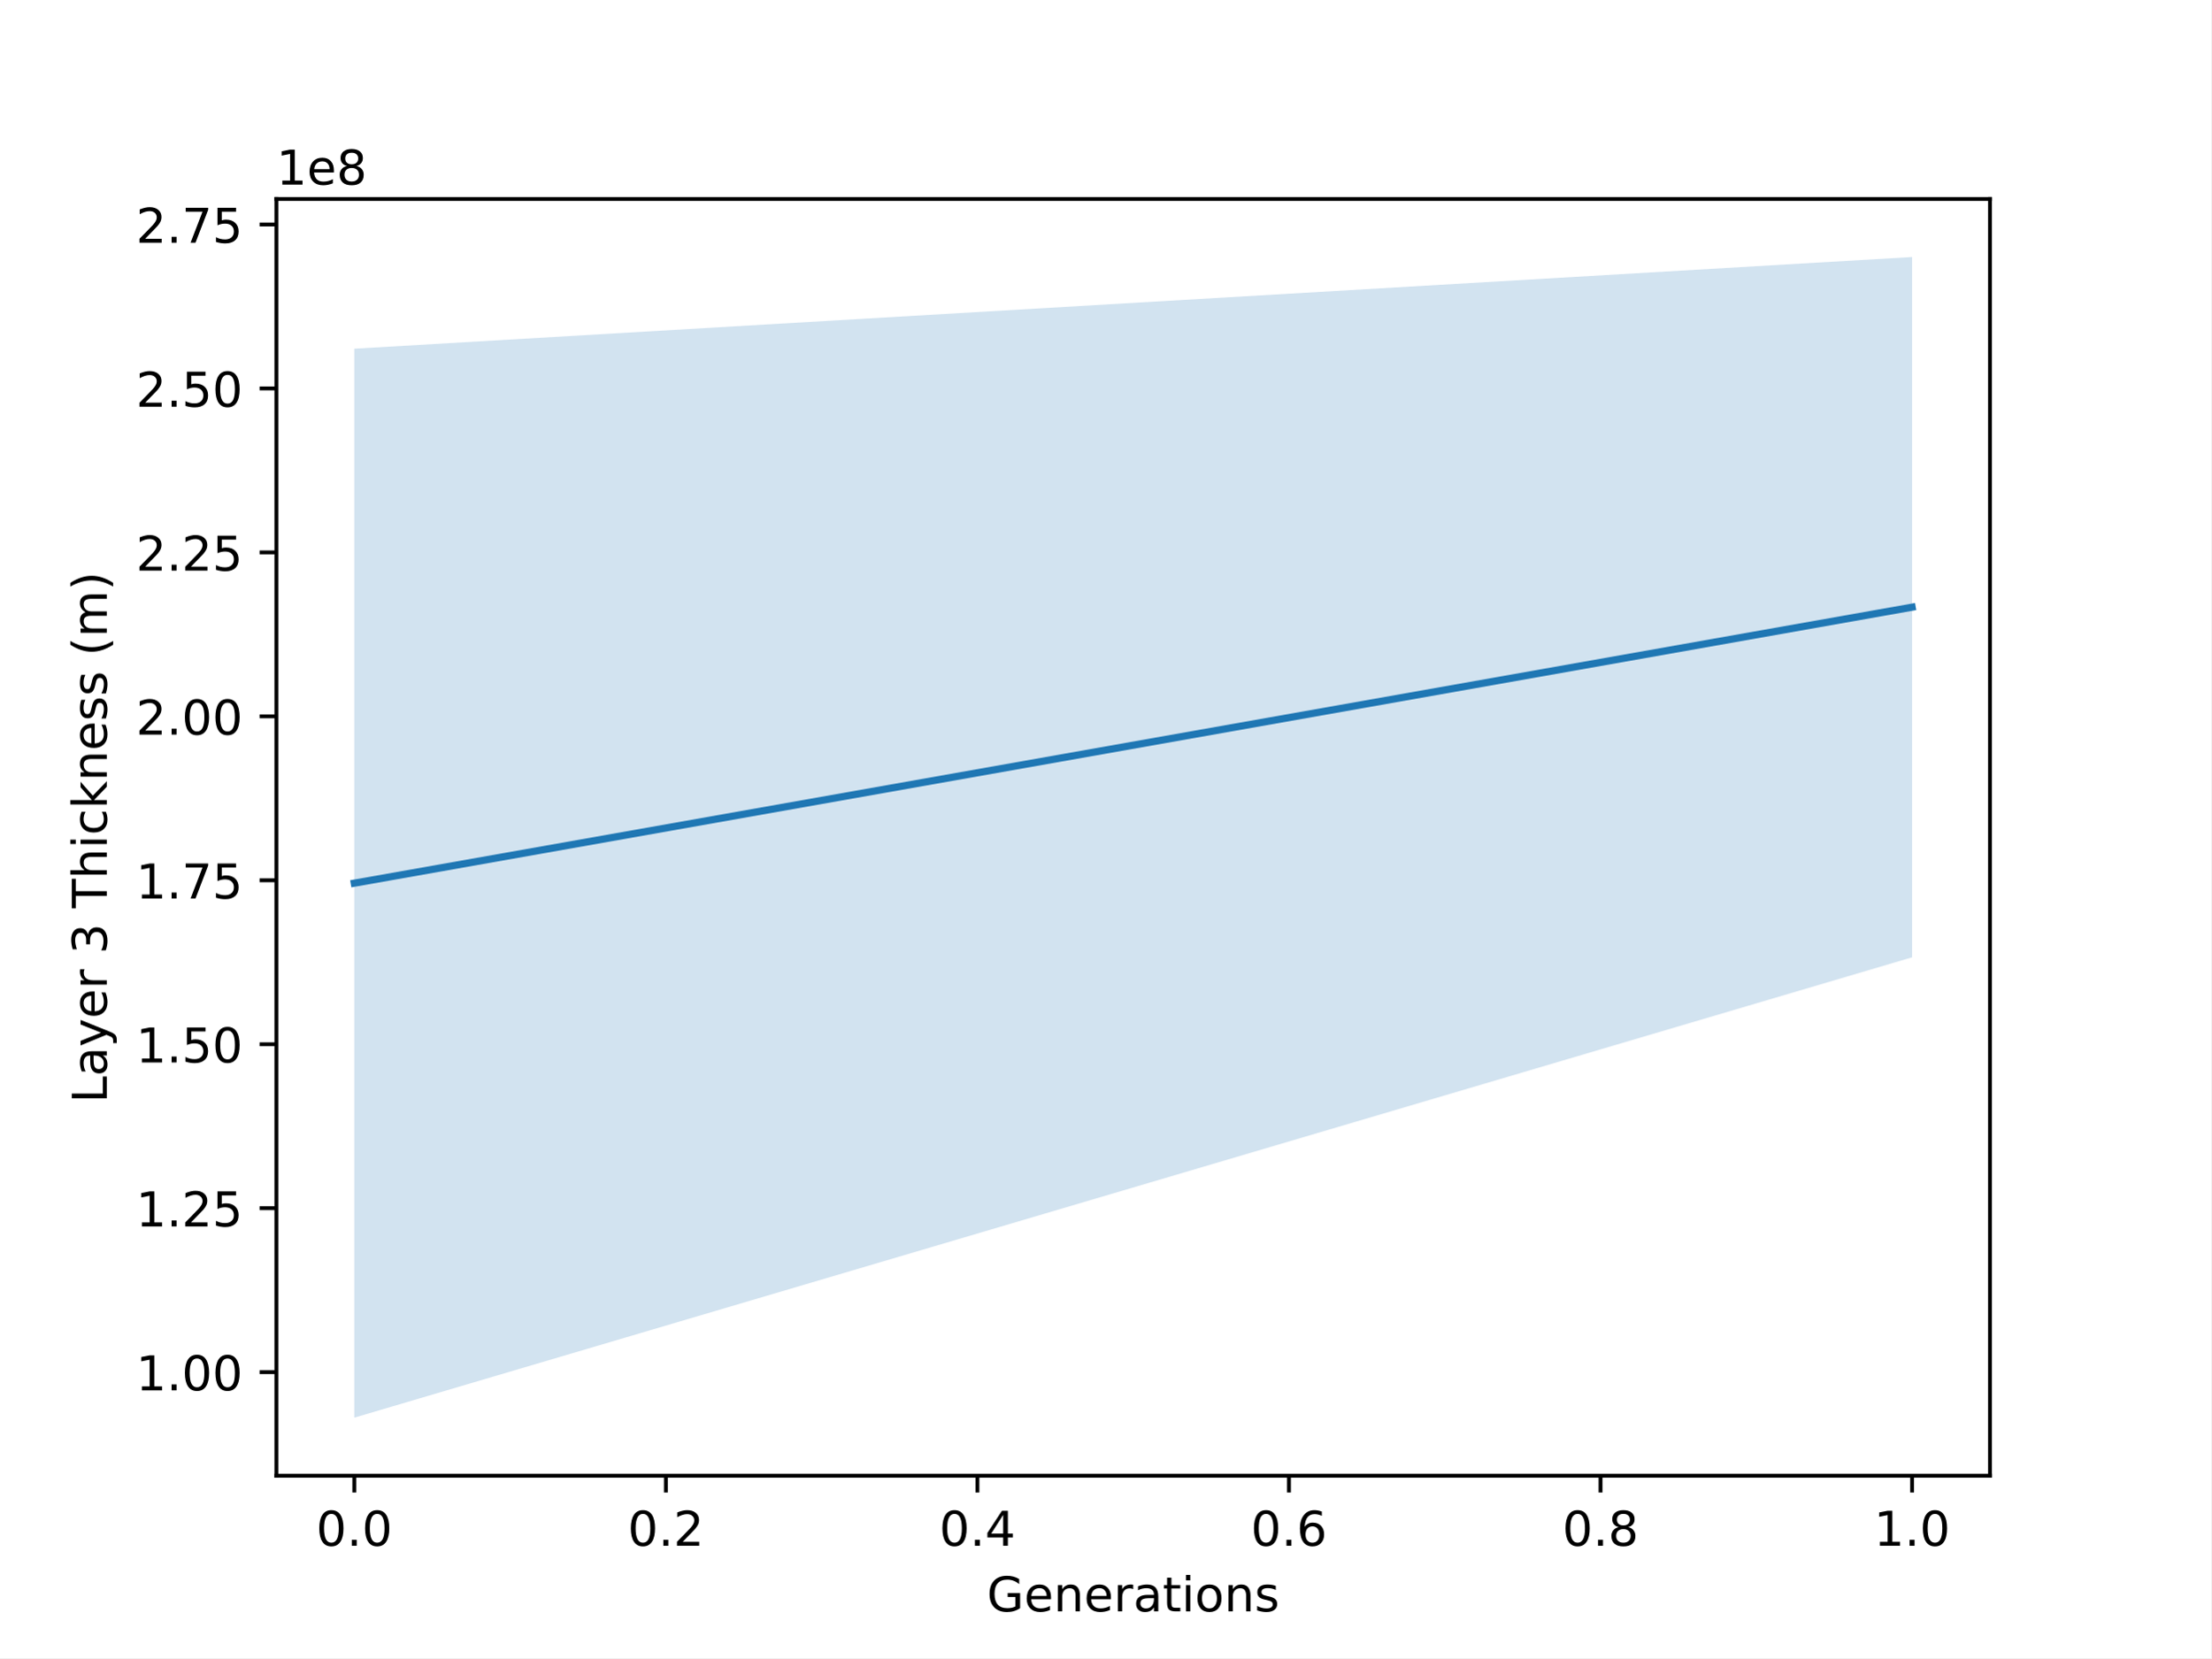
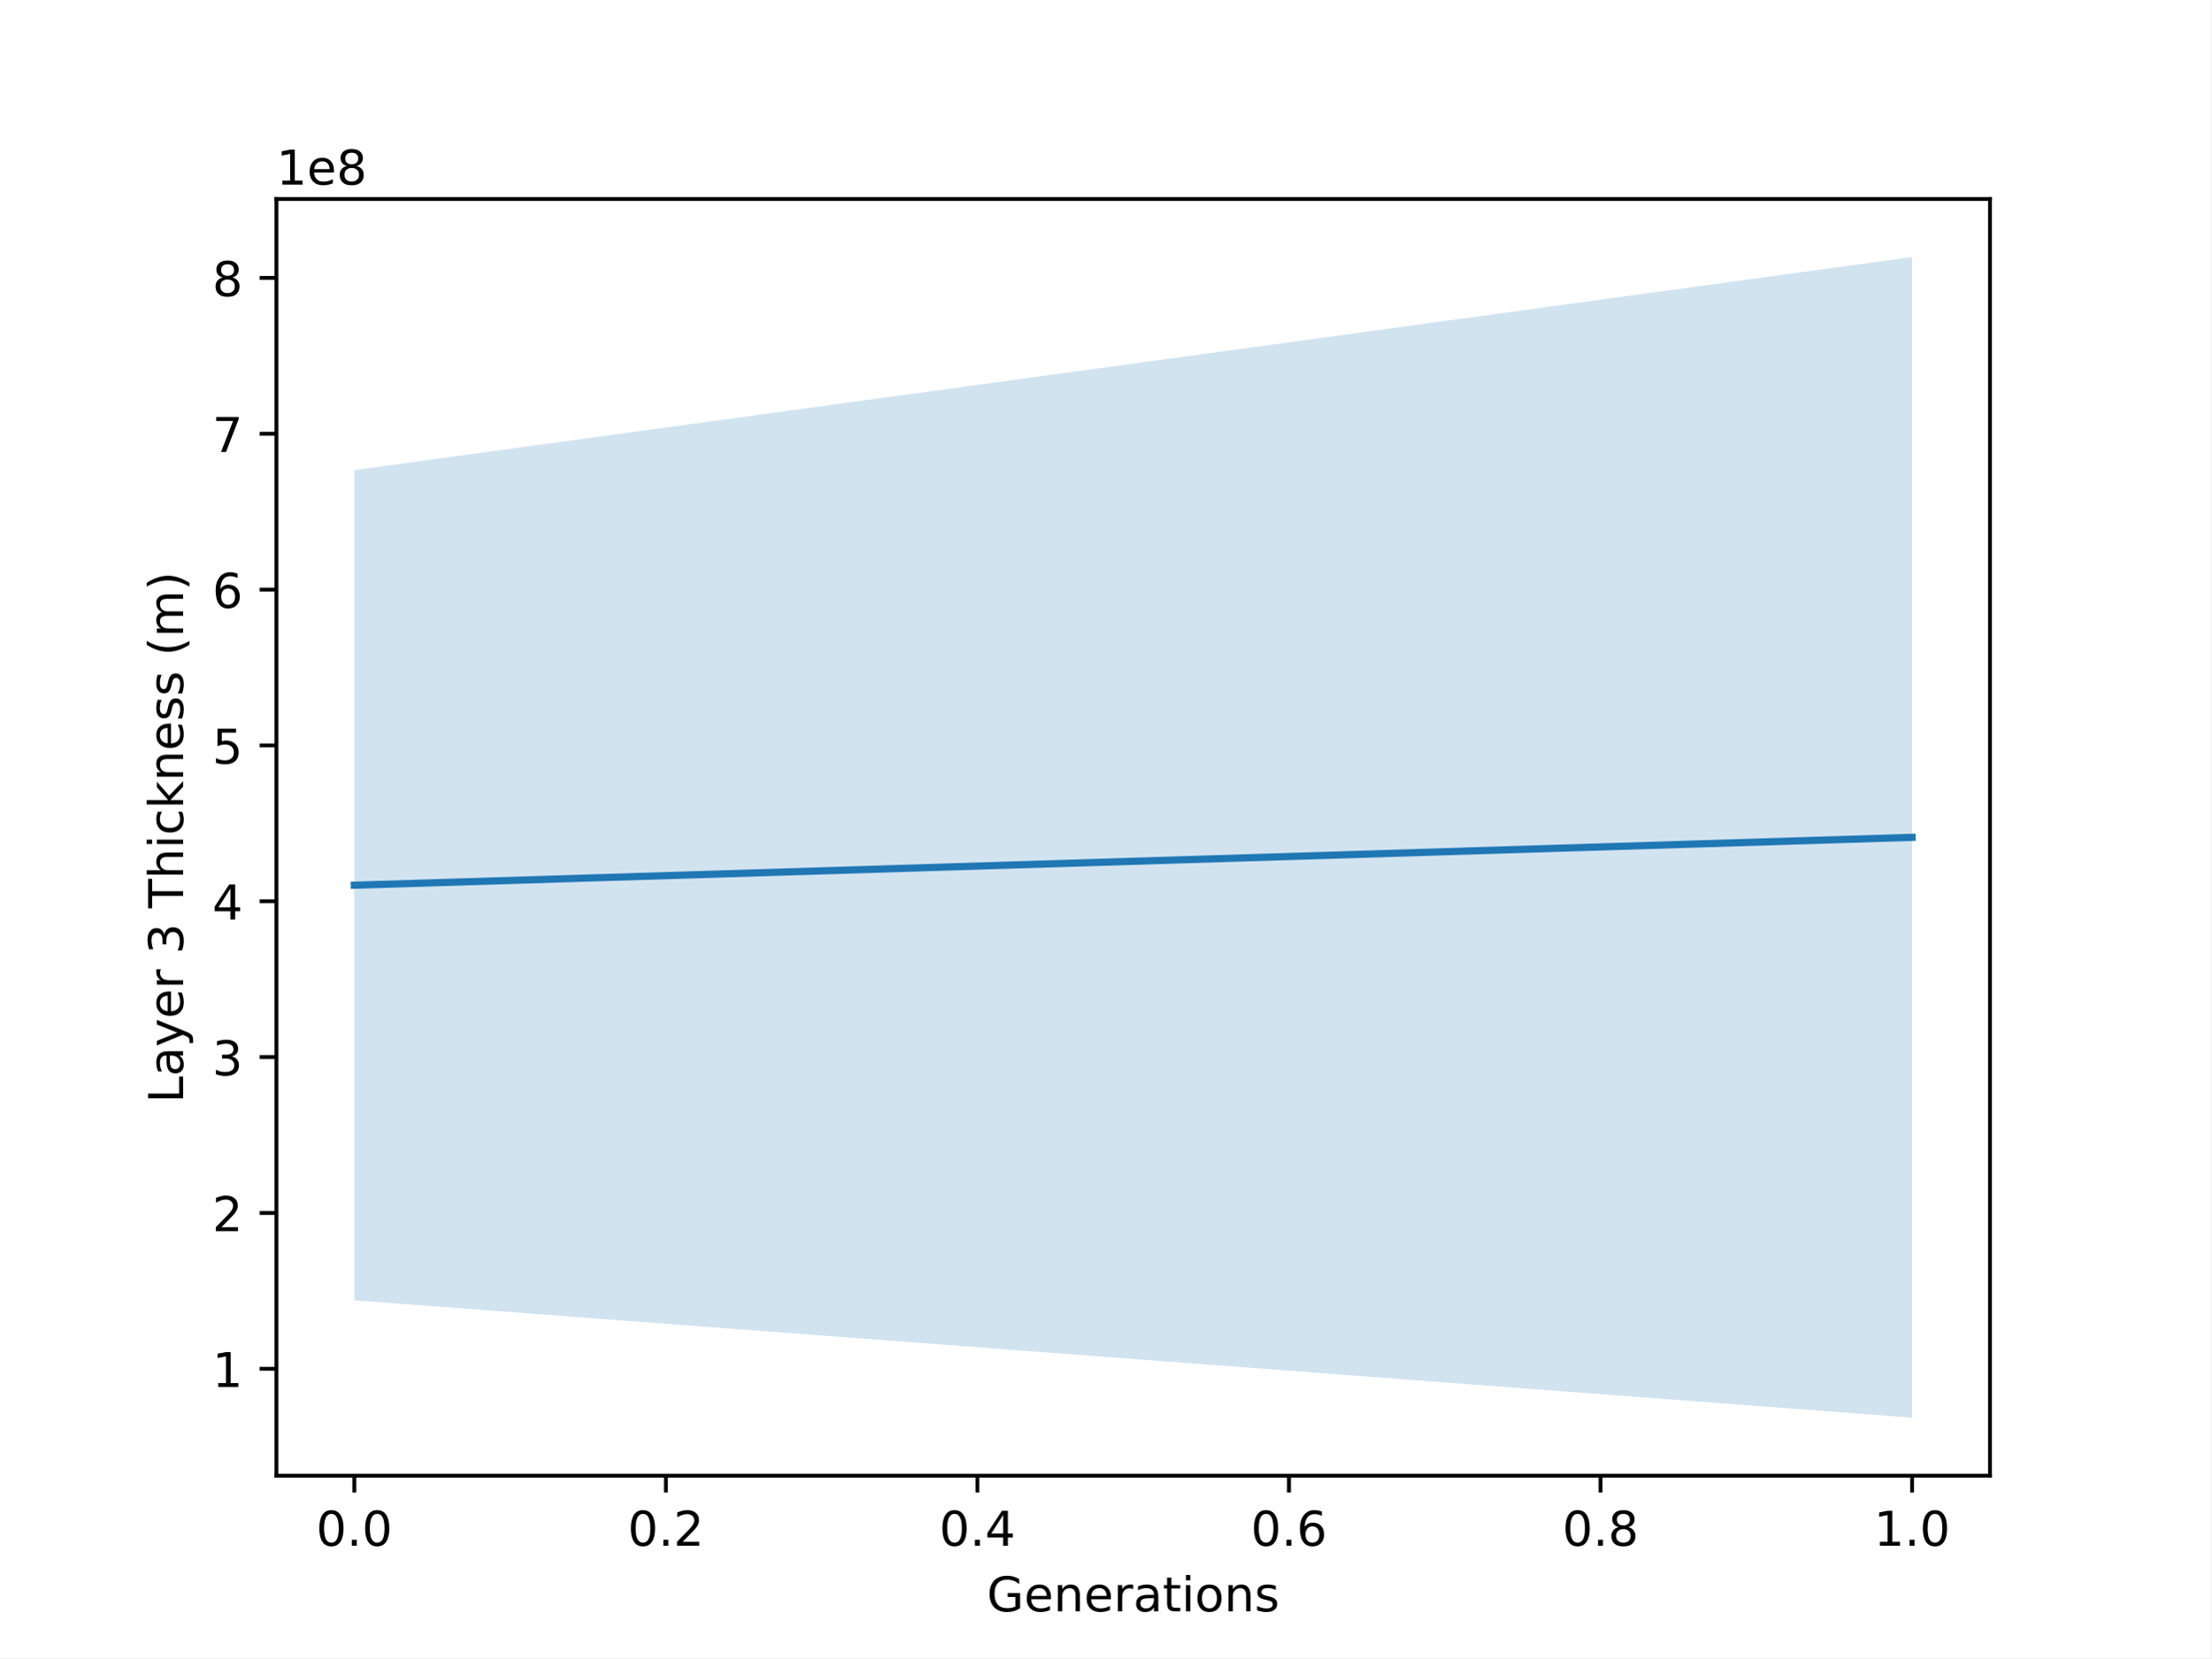
<svg xmlns="http://www.w3.org/2000/svg" xmlns:xlink="http://www.w3.org/1999/xlink" width="460.8pt" height="345.6pt" viewBox="0 0 460.8 345.6" version="1.1">
  <defs>
    <style type="text/css">*{stroke-linejoin: round; stroke-linecap: butt}</style>
  </defs>
  <g id="figure_1">
    <g id="patch_1">
      <path d="M 0 345.6  L 460.8 345.6  L 460.8 0  L 0 0  z " style="fill: #ffffff" />
    </g>
    <g id="axes_1">
      <g id="patch_2">
        <path d="M 57.6 307.584  L 414.72 307.584  L 414.72 41.472  L 57.6 41.472  z " style="fill: #ffffff" />
      </g>
      <g id="PolyCollection_1">
-         <path d="M 73.833 72.677  L 73.833 295.488  L 398.487 199.533  L 398.487 53.568  L 398.487 53.568  L 73.833 72.677  z " clip-path="url(#p0cc3853c73)" style="fill: #1f77b4; fill-opacity: 0.2" />
+         <path d="M 73.833 97.977  L 73.833 271.032  L 398.487 295.488  L 398.487 53.568  L 398.487 53.568  L 73.833 97.977  z " clip-path="url(#p85feb0a152)" style="fill: #1f77b4; fill-opacity: 0.2" />
      </g>
      <g id="matplotlib.axis_1">
        <g id="xtick_1">
          <g id="line2d_1">
            <defs>
-               <path id="m074dbeabc8" d="M 0 0  L 0 3.5  " style="stroke: #000000; stroke-width: 0.8" />
+               <path id="m8c09903587" d="M 0 0  L 0 3.5  " style="stroke: #000000; stroke-width: 0.8" />
            </defs>
            <g>
-               <use xlink:href="#m074dbeabc8" x="73.833" y="307.584" style="stroke: #000000; stroke-width: 0.8" />
+               <use xlink:href="#m8c09903587" x="73.833" y="307.584" style="stroke: #000000; stroke-width: 0.8" />
            </g>
          </g>
          <g id="text_1">
            <g transform="translate(65.88116 322.1824)scale(0.1 -0.1)">
              <defs>
                <path id="DejaVuSans-30" d="M 2034 4250  Q 1547 4250 1301 3770  Q 1056 3291 1056 2328  Q 1056 1369 1301 889  Q 1547 409 2034 409  Q 2525 409 2770 889  Q 3016 1369 3016 2328  Q 3016 3291 2770 3770  Q 2525 4250 2034 4250  z M 2034 4750  Q 2819 4750 3233 4129  Q 3647 3509 3647 2328  Q 3647 1150 3233 529  Q 2819 -91 2034 -91  Q 1250 -91 836 529  Q 422 1150 422 2328  Q 422 3509 836 4129  Q 1250 4750 2034 4750  z " transform="scale(0.015625)" />
                <path id="DejaVuSans-2e" d="M 684 794  L 1344 794  L 1344 0  L 684 0  L 684 794  z " transform="scale(0.015625)" />
              </defs>
              <use xlink:href="#DejaVuSans-30" />
              <use xlink:href="#DejaVuSans-2e" x="63.623" />
              <use xlink:href="#DejaVuSans-30" x="95.41" />
            </g>
          </g>
        </g>
        <g id="xtick_2">
          <g id="line2d_2">
            <g>
-               <use xlink:href="#m074dbeabc8" x="138.764" y="307.584" style="stroke: #000000; stroke-width: 0.8" />
+               <use xlink:href="#m8c09903587" x="138.764" y="307.584" style="stroke: #000000; stroke-width: 0.8" />
            </g>
          </g>
          <g id="text_2">
            <g transform="translate(130.8121 322.1824)scale(0.1 -0.1)">
              <defs>
                <path id="DejaVuSans-32" d="M 1228 531  L 3431 531  L 3431 0  L 469 0  L 469 531  Q 828 903 1448 1529  Q 2069 2156 2228 2338  Q 2531 2678 2651 2914  Q 2772 3150 2772 3378  Q 2772 3750 2511 3984  Q 2250 4219 1831 4219  Q 1534 4219 1204 4116  Q 875 4013 500 3803  L 500 4441  Q 881 4594 1212 4672  Q 1544 4750 1819 4750  Q 2544 4750 2975 4387  Q 3406 4025 3406 3419  Q 3406 3131 3298 2873  Q 3191 2616 2906 2266  Q 2828 2175 2409 1742  Q 1991 1309 1228 531  z " transform="scale(0.015625)" />
              </defs>
              <use xlink:href="#DejaVuSans-30" />
              <use xlink:href="#DejaVuSans-2e" x="63.623" />
              <use xlink:href="#DejaVuSans-32" x="95.41" />
            </g>
          </g>
        </g>
        <g id="xtick_3">
          <g id="line2d_3">
            <g>
-               <use xlink:href="#m074dbeabc8" x="203.695" y="307.584" style="stroke: #000000; stroke-width: 0.8" />
+               <use xlink:href="#m8c09903587" x="203.695" y="307.584" style="stroke: #000000; stroke-width: 0.8" />
            </g>
          </g>
          <g id="text_3">
            <g transform="translate(195.743 322.1824)scale(0.1 -0.1)">
              <defs>
                <path id="DejaVuSans-34" d="M 2419 4116  L 825 1625  L 2419 1625  L 2419 4116  z M 2253 4666  L 3047 4666  L 3047 1625  L 3713 1625  L 3713 1100  L 3047 1100  L 3047 0  L 2419 0  L 2419 1100  L 313 1100  L 313 1709  L 2253 4666  z " transform="scale(0.015625)" />
              </defs>
              <use xlink:href="#DejaVuSans-30" />
              <use xlink:href="#DejaVuSans-2e" x="63.623" />
              <use xlink:href="#DejaVuSans-34" x="95.41" />
            </g>
          </g>
        </g>
        <g id="xtick_4">
          <g id="line2d_4">
            <g>
-               <use xlink:href="#m074dbeabc8" x="268.625" y="307.584" style="stroke: #000000; stroke-width: 0.8" />
+               <use xlink:href="#m8c09903587" x="268.625" y="307.584" style="stroke: #000000; stroke-width: 0.8" />
            </g>
          </g>
          <g id="text_4">
            <g transform="translate(260.6739 322.1824)scale(0.1 -0.1)">
              <defs>
                <path id="DejaVuSans-36" d="M 2113 2584  Q 1688 2584 1439 2293  Q 1191 2003 1191 1497  Q 1191 994 1439 701  Q 1688 409 2113 409  Q 2538 409 2786 701  Q 3034 994 3034 1497  Q 3034 2003 2786 2293  Q 2538 2584 2113 2584  z M 3366 4563  L 3366 3988  Q 3128 4100 2886 4159  Q 2644 4219 2406 4219  Q 1781 4219 1451 3797  Q 1122 3375 1075 2522  Q 1259 2794 1537 2939  Q 1816 3084 2150 3084  Q 2853 3084 3261 2657  Q 3669 2231 3669 1497  Q 3669 778 3244 343  Q 2819 -91 2113 -91  Q 1303 -91 875 529  Q 447 1150 447 2328  Q 447 3434 972 4092  Q 1497 4750 2381 4750  Q 2619 4750 2861 4703  Q 3103 4656 3366 4563  z " transform="scale(0.015625)" />
              </defs>
              <use xlink:href="#DejaVuSans-30" />
              <use xlink:href="#DejaVuSans-2e" x="63.623" />
              <use xlink:href="#DejaVuSans-36" x="95.41" />
            </g>
          </g>
        </g>
        <g id="xtick_5">
          <g id="line2d_5">
            <g>
-               <use xlink:href="#m074dbeabc8" x="333.556" y="307.584" style="stroke: #000000; stroke-width: 0.8" />
+               <use xlink:href="#m8c09903587" x="333.556" y="307.584" style="stroke: #000000; stroke-width: 0.8" />
            </g>
          </g>
          <g id="text_5">
            <g transform="translate(325.6048 322.1824)scale(0.1 -0.1)">
              <defs>
                <path id="DejaVuSans-38" d="M 2034 2216  Q 1584 2216 1326 1975  Q 1069 1734 1069 1313  Q 1069 891 1326 650  Q 1584 409 2034 409  Q 2484 409 2743 651  Q 3003 894 3003 1313  Q 3003 1734 2745 1975  Q 2488 2216 2034 2216  z M 1403 2484  Q 997 2584 770 2862  Q 544 3141 544 3541  Q 544 4100 942 4425  Q 1341 4750 2034 4750  Q 2731 4750 3128 4425  Q 3525 4100 3525 3541  Q 3525 3141 3298 2862  Q 3072 2584 2669 2484  Q 3125 2378 3379 2068  Q 3634 1759 3634 1313  Q 3634 634 3220 271  Q 2806 -91 2034 -91  Q 1263 -91 848 271  Q 434 634 434 1313  Q 434 1759 690 2068  Q 947 2378 1403 2484  z M 1172 3481  Q 1172 3119 1398 2916  Q 1625 2713 2034 2713  Q 2441 2713 2670 2916  Q 2900 3119 2900 3481  Q 2900 3844 2670 4047  Q 2441 4250 2034 4250  Q 1625 4250 1398 4047  Q 1172 3844 1172 3481  z " transform="scale(0.015625)" />
              </defs>
              <use xlink:href="#DejaVuSans-30" />
              <use xlink:href="#DejaVuSans-2e" x="63.623" />
              <use xlink:href="#DejaVuSans-38" x="95.41" />
            </g>
          </g>
        </g>
        <g id="xtick_6">
          <g id="line2d_6">
            <g>
-               <use xlink:href="#m074dbeabc8" x="398.487" y="307.584" style="stroke: #000000; stroke-width: 0.8" />
+               <use xlink:href="#m8c09903587" x="398.487" y="307.584" style="stroke: #000000; stroke-width: 0.8" />
            </g>
          </g>
          <g id="text_6">
            <g transform="translate(390.5357 322.1824)scale(0.1 -0.1)">
              <defs>
                <path id="DejaVuSans-31" d="M 794 531  L 1825 531  L 1825 4091  L 703 3866  L 703 4441  L 1819 4666  L 2450 4666  L 2450 531  L 3481 531  L 3481 0  L 794 0  L 794 531  z " transform="scale(0.015625)" />
              </defs>
              <use xlink:href="#DejaVuSans-31" />
              <use xlink:href="#DejaVuSans-2e" x="63.623" />
              <use xlink:href="#DejaVuSans-30" x="95.41" />
            </g>
          </g>
        </g>
        <g id="text_7">
          <g transform="translate(205.6623 335.8606)scale(0.1 -0.1)">
            <defs>
              <path id="DejaVuSans-47" d="M 3809 666  L 3809 1919  L 2778 1919  L 2778 2438  L 4434 2438  L 4434 434  Q 4069 175 3628 42  Q 3188 -91 2688 -91  Q 1594 -91 976 548  Q 359 1188 359 2328  Q 359 3472 976 4111  Q 1594 4750 2688 4750  Q 3144 4750 3555 4637  Q 3966 4525 4313 4306  L 4313 3634  Q 3963 3931 3569 4081  Q 3175 4231 2741 4231  Q 1884 4231 1454 3753  Q 1025 3275 1025 2328  Q 1025 1384 1454 906  Q 1884 428 2741 428  Q 3075 428 3337 486  Q 3600 544 3809 666  z " transform="scale(0.015625)" />
              <path id="DejaVuSans-65" d="M 3597 1894  L 3597 1613  L 953 1613  Q 991 1019 1311 708  Q 1631 397 2203 397  Q 2534 397 2845 478  Q 3156 559 3463 722  L 3463 178  Q 3153 47 2828 -22  Q 2503 -91 2169 -91  Q 1331 -91 842 396  Q 353 884 353 1716  Q 353 2575 817 3079  Q 1281 3584 2069 3584  Q 2775 3584 3186 3129  Q 3597 2675 3597 1894  z M 3022 2063  Q 3016 2534 2758 2815  Q 2500 3097 2075 3097  Q 1594 3097 1305 2825  Q 1016 2553 972 2059  L 3022 2063  z " transform="scale(0.015625)" />
              <path id="DejaVuSans-6e" d="M 3513 2113  L 3513 0  L 2938 0  L 2938 2094  Q 2938 2591 2744 2837  Q 2550 3084 2163 3084  Q 1697 3084 1428 2787  Q 1159 2491 1159 1978  L 1159 0  L 581 0  L 581 3500  L 1159 3500  L 1159 2956  Q 1366 3272 1645 3428  Q 1925 3584 2291 3584  Q 2894 3584 3203 3211  Q 3513 2838 3513 2113  z " transform="scale(0.015625)" />
              <path id="DejaVuSans-72" d="M 2631 2963  Q 2534 3019 2420 3045  Q 2306 3072 2169 3072  Q 1681 3072 1420 2755  Q 1159 2438 1159 1844  L 1159 0  L 581 0  L 581 3500  L 1159 3500  L 1159 2956  Q 1341 3275 1631 3429  Q 1922 3584 2338 3584  Q 2397 3584 2469 3576  Q 2541 3569 2628 3553  L 2631 2963  z " transform="scale(0.015625)" />
              <path id="DejaVuSans-61" d="M 2194 1759  Q 1497 1759 1228 1600  Q 959 1441 959 1056  Q 959 750 1161 570  Q 1363 391 1709 391  Q 2188 391 2477 730  Q 2766 1069 2766 1631  L 2766 1759  L 2194 1759  z M 3341 1997  L 3341 0  L 2766 0  L 2766 531  Q 2569 213 2275 61  Q 1981 -91 1556 -91  Q 1019 -91 701 211  Q 384 513 384 1019  Q 384 1609 779 1909  Q 1175 2209 1959 2209  L 2766 2209  L 2766 2266  Q 2766 2663 2505 2880  Q 2244 3097 1772 3097  Q 1472 3097 1187 3025  Q 903 2953 641 2809  L 641 3341  Q 956 3463 1253 3523  Q 1550 3584 1831 3584  Q 2591 3584 2966 3190  Q 3341 2797 3341 1997  z " transform="scale(0.015625)" />
              <path id="DejaVuSans-74" d="M 1172 4494  L 1172 3500  L 2356 3500  L 2356 3053  L 1172 3053  L 1172 1153  Q 1172 725 1289 603  Q 1406 481 1766 481  L 2356 481  L 2356 0  L 1766 0  Q 1100 0 847 248  Q 594 497 594 1153  L 594 3053  L 172 3053  L 172 3500  L 594 3500  L 594 4494  L 1172 4494  z " transform="scale(0.015625)" />
              <path id="DejaVuSans-69" d="M 603 3500  L 1178 3500  L 1178 0  L 603 0  L 603 3500  z M 603 4863  L 1178 4863  L 1178 4134  L 603 4134  L 603 4863  z " transform="scale(0.015625)" />
              <path id="DejaVuSans-6f" d="M 1959 3097  Q 1497 3097 1228 2736  Q 959 2375 959 1747  Q 959 1119 1226 758  Q 1494 397 1959 397  Q 2419 397 2687 759  Q 2956 1122 2956 1747  Q 2956 2369 2687 2733  Q 2419 3097 1959 3097  z M 1959 3584  Q 2709 3584 3137 3096  Q 3566 2609 3566 1747  Q 3566 888 3137 398  Q 2709 -91 1959 -91  Q 1206 -91 779 398  Q 353 888 353 1747  Q 353 2609 779 3096  Q 1206 3584 1959 3584  z " transform="scale(0.015625)" />
              <path id="DejaVuSans-73" d="M 2834 3397  L 2834 2853  Q 2591 2978 2328 3040  Q 2066 3103 1784 3103  Q 1356 3103 1142 2972  Q 928 2841 928 2578  Q 928 2378 1081 2264  Q 1234 2150 1697 2047  L 1894 2003  Q 2506 1872 2764 1633  Q 3022 1394 3022 966  Q 3022 478 2636 193  Q 2250 -91 1575 -91  Q 1294 -91 989 -36  Q 684 19 347 128  L 347 722  Q 666 556 975 473  Q 1284 391 1588 391  Q 1994 391 2212 530  Q 2431 669 2431 922  Q 2431 1156 2273 1281  Q 2116 1406 1581 1522  L 1381 1569  Q 847 1681 609 1914  Q 372 2147 372 2553  Q 372 3047 722 3315  Q 1072 3584 1716 3584  Q 2034 3584 2315 3537  Q 2597 3491 2834 3397  z " transform="scale(0.015625)" />
            </defs>
            <use xlink:href="#DejaVuSans-47" />
            <use xlink:href="#DejaVuSans-65" x="77.49" />
            <use xlink:href="#DejaVuSans-6e" x="139.014" />
            <use xlink:href="#DejaVuSans-65" x="202.393" />
            <use xlink:href="#DejaVuSans-72" x="263.916" />
            <use xlink:href="#DejaVuSans-61" x="305.029" />
            <use xlink:href="#DejaVuSans-74" x="366.309" />
            <use xlink:href="#DejaVuSans-69" x="405.518" />
            <use xlink:href="#DejaVuSans-6f" x="433.301" />
            <use xlink:href="#DejaVuSans-6e" x="494.482" />
            <use xlink:href="#DejaVuSans-73" x="557.861" />
          </g>
        </g>
      </g>
      <g id="matplotlib.axis_2">
        <g id="ytick_1">
          <g id="line2d_7">
            <defs>
-               <path id="m630e977fde" d="M 0 0  L -3.5 0  " style="stroke: #000000; stroke-width: 0.8" />
+               <path id="m0e99485b08" d="M 0 0  L -3.5 0  " style="stroke: #000000; stroke-width: 0.8" />
            </defs>
            <g>
-               <use xlink:href="#m630e977fde" x="57.6" y="285.995" style="stroke: #000000; stroke-width: 0.8" />
+               <use xlink:href="#m0e99485b08" x="57.6" y="285.302" style="stroke: #000000; stroke-width: 0.8" />
            </g>
          </g>
          <g id="text_8">
-             <g transform="translate(28.33438 289.7945)scale(0.1 -0.1)">
+             <g transform="translate(44.2375 289.1009)scale(0.1 -0.1)">
              <use xlink:href="#DejaVuSans-31" />
-               <use xlink:href="#DejaVuSans-2e" x="63.623" />
-               <use xlink:href="#DejaVuSans-30" x="95.41" />
-               <use xlink:href="#DejaVuSans-30" x="159.033" />
            </g>
          </g>
        </g>
        <g id="ytick_2">
          <g id="line2d_8">
            <g>
-               <use xlink:href="#m630e977fde" x="57.6" y="251.823" style="stroke: #000000; stroke-width: 0.8" />
+               <use xlink:href="#m0e99485b08" x="57.6" y="252.818" style="stroke: #000000; stroke-width: 0.8" />
            </g>
          </g>
          <g id="text_9">
-             <g transform="translate(28.33438 255.6225)scale(0.1 -0.1)">
-               <defs>
-                 <path id="DejaVuSans-35" d="M 691 4666  L 3169 4666  L 3169 4134  L 1269 4134  L 1269 2991  Q 1406 3038 1543 3061  Q 1681 3084 1819 3084  Q 2600 3084 3056 2656  Q 3513 2228 3513 1497  Q 3513 744 3044 326  Q 2575 -91 1722 -91  Q 1428 -91 1123 -41  Q 819 9 494 109  L 494 744  Q 775 591 1075 516  Q 1375 441 1709 441  Q 2250 441 2565 725  Q 2881 1009 2881 1497  Q 2881 1984 2565 2268  Q 2250 2553 1709 2553  Q 1456 2553 1204 2497  Q 953 2441 691 2322  L 691 4666  z " transform="scale(0.015625)" />
-               </defs>
-               <use xlink:href="#DejaVuSans-31" />
-               <use xlink:href="#DejaVuSans-2e" x="63.623" />
-               <use xlink:href="#DejaVuSans-32" x="95.41" />
-               <use xlink:href="#DejaVuSans-35" x="159.033" />
+             <g transform="translate(44.2375 256.6176)scale(0.1 -0.1)">
+               <use xlink:href="#DejaVuSans-32" />
            </g>
          </g>
        </g>
        <g id="ytick_3">
          <g id="line2d_9">
            <g>
-               <use xlink:href="#m630e977fde" x="57.6" y="217.651" style="stroke: #000000; stroke-width: 0.8" />
+               <use xlink:href="#m0e99485b08" x="57.6" y="220.335" style="stroke: #000000; stroke-width: 0.8" />
            </g>
          </g>
          <g id="text_10">
-             <g transform="translate(28.33438 221.4505)scale(0.1 -0.1)">
-               <use xlink:href="#DejaVuSans-31" />
-               <use xlink:href="#DejaVuSans-2e" x="63.623" />
-               <use xlink:href="#DejaVuSans-35" x="95.41" />
-               <use xlink:href="#DejaVuSans-30" x="159.033" />
+             <g transform="translate(44.2375 224.1342)scale(0.1 -0.1)">
+               <defs>
+                 <path id="DejaVuSans-33" d="M 2597 2516  Q 3050 2419 3304 2112  Q 3559 1806 3559 1356  Q 3559 666 3084 287  Q 2609 -91 1734 -91  Q 1441 -91 1130 -33  Q 819 25 488 141  L 488 750  Q 750 597 1062 519  Q 1375 441 1716 441  Q 2309 441 2620 675  Q 2931 909 2931 1356  Q 2931 1769 2642 2001  Q 2353 2234 1838 2234  L 1294 2234  L 1294 2753  L 1863 2753  Q 2328 2753 2575 2939  Q 2822 3125 2822 3475  Q 2822 3834 2567 4026  Q 2313 4219 1838 4219  Q 1578 4219 1281 4162  Q 984 4106 628 3988  L 628 4550  Q 988 4650 1302 4700  Q 1616 4750 1894 4750  Q 2613 4750 3031 4423  Q 3450 4097 3450 3541  Q 3450 3153 3228 2886  Q 3006 2619 2597 2516  z " transform="scale(0.015625)" />
+               </defs>
+               <use xlink:href="#DejaVuSans-33" />
            </g>
          </g>
        </g>
        <g id="ytick_4">
          <g id="line2d_10">
            <g>
-               <use xlink:href="#m630e977fde" x="57.6" y="183.479" style="stroke: #000000; stroke-width: 0.8" />
+               <use xlink:href="#m0e99485b08" x="57.6" y="187.852" style="stroke: #000000; stroke-width: 0.8" />
            </g>
          </g>
          <g id="text_11">
-             <g transform="translate(28.33438 187.2785)scale(0.1 -0.1)">
-               <defs>
-                 <path id="DejaVuSans-37" d="M 525 4666  L 3525 4666  L 3525 4397  L 1831 0  L 1172 0  L 2766 4134  L 525 4134  L 525 4666  z " transform="scale(0.015625)" />
-               </defs>
-               <use xlink:href="#DejaVuSans-31" />
-               <use xlink:href="#DejaVuSans-2e" x="63.623" />
-               <use xlink:href="#DejaVuSans-37" x="95.41" />
-               <use xlink:href="#DejaVuSans-35" x="159.033" />
+             <g transform="translate(44.2375 191.6509)scale(0.1 -0.1)">
+               <use xlink:href="#DejaVuSans-34" />
            </g>
          </g>
        </g>
        <g id="ytick_5">
          <g id="line2d_11">
            <g>
-               <use xlink:href="#m630e977fde" x="57.6" y="149.307" style="stroke: #000000; stroke-width: 0.8" />
+               <use xlink:href="#m0e99485b08" x="57.6" y="155.368" style="stroke: #000000; stroke-width: 0.8" />
            </g>
          </g>
          <g id="text_12">
-             <g transform="translate(28.33438 153.1065)scale(0.1 -0.1)">
-               <use xlink:href="#DejaVuSans-32" />
-               <use xlink:href="#DejaVuSans-2e" x="63.623" />
-               <use xlink:href="#DejaVuSans-30" x="95.41" />
-               <use xlink:href="#DejaVuSans-30" x="159.033" />
+             <g transform="translate(44.2375 159.1675)scale(0.1 -0.1)">
+               <defs>
+                 <path id="DejaVuSans-35" d="M 691 4666  L 3169 4666  L 3169 4134  L 1269 4134  L 1269 2991  Q 1406 3038 1543 3061  Q 1681 3084 1819 3084  Q 2600 3084 3056 2656  Q 3513 2228 3513 1497  Q 3513 744 3044 326  Q 2575 -91 1722 -91  Q 1428 -91 1123 -41  Q 819 9 494 109  L 494 744  Q 775 591 1075 516  Q 1375 441 1709 441  Q 2250 441 2565 725  Q 2881 1009 2881 1497  Q 2881 1984 2565 2268  Q 2250 2553 1709 2553  Q 1456 2553 1204 2497  Q 953 2441 691 2322  L 691 4666  z " transform="scale(0.015625)" />
+               </defs>
+               <use xlink:href="#DejaVuSans-35" />
            </g>
          </g>
        </g>
        <g id="ytick_6">
          <g id="line2d_12">
            <g>
-               <use xlink:href="#m630e977fde" x="57.6" y="115.135" style="stroke: #000000; stroke-width: 0.8" />
+               <use xlink:href="#m0e99485b08" x="57.6" y="122.885" style="stroke: #000000; stroke-width: 0.8" />
            </g>
          </g>
          <g id="text_13">
-             <g transform="translate(28.33438 118.9346)scale(0.1 -0.1)">
-               <use xlink:href="#DejaVuSans-32" />
-               <use xlink:href="#DejaVuSans-2e" x="63.623" />
-               <use xlink:href="#DejaVuSans-32" x="95.41" />
-               <use xlink:href="#DejaVuSans-35" x="159.033" />
+             <g transform="translate(44.2375 126.6842)scale(0.1 -0.1)">
+               <use xlink:href="#DejaVuSans-36" />
            </g>
          </g>
        </g>
        <g id="ytick_7">
          <g id="line2d_13">
            <g>
-               <use xlink:href="#m630e977fde" x="57.6" y="80.963" style="stroke: #000000; stroke-width: 0.8" />
+               <use xlink:href="#m0e99485b08" x="57.6" y="90.402" style="stroke: #000000; stroke-width: 0.8" />
            </g>
          </g>
          <g id="text_14">
-             <g transform="translate(28.33438 84.7626)scale(0.1 -0.1)">
-               <use xlink:href="#DejaVuSans-32" />
-               <use xlink:href="#DejaVuSans-2e" x="63.623" />
-               <use xlink:href="#DejaVuSans-35" x="95.41" />
-               <use xlink:href="#DejaVuSans-30" x="159.033" />
+             <g transform="translate(44.2375 94.20082)scale(0.1 -0.1)">
+               <defs>
+                 <path id="DejaVuSans-37" d="M 525 4666  L 3525 4666  L 3525 4397  L 1831 0  L 1172 0  L 2766 4134  L 525 4134  L 525 4666  z " transform="scale(0.015625)" />
+               </defs>
+               <use xlink:href="#DejaVuSans-37" />
            </g>
          </g>
        </g>
        <g id="ytick_8">
          <g id="line2d_14">
            <g>
-               <use xlink:href="#m630e977fde" x="57.6" y="46.791" style="stroke: #000000; stroke-width: 0.8" />
+               <use xlink:href="#m0e99485b08" x="57.6" y="57.918" style="stroke: #000000; stroke-width: 0.8" />
            </g>
          </g>
          <g id="text_15">
-             <g transform="translate(28.33438 50.59062)scale(0.1 -0.1)">
-               <use xlink:href="#DejaVuSans-32" />
-               <use xlink:href="#DejaVuSans-2e" x="63.623" />
-               <use xlink:href="#DejaVuSans-37" x="95.41" />
-               <use xlink:href="#DejaVuSans-35" x="159.033" />
+             <g transform="translate(44.2375 61.71747)scale(0.1 -0.1)">
+               <use xlink:href="#DejaVuSans-38" />
            </g>
          </g>
        </g>
        <g id="text_16">
-           <g transform="translate(22.25469 229.9007)rotate(-90)scale(0.1 -0.1)">
+           <g transform="translate(38.15781 229.9007)rotate(-90)scale(0.1 -0.1)">
            <defs>
              <path id="DejaVuSans-4c" d="M 628 4666  L 1259 4666  L 1259 531  L 3531 531  L 3531 0  L 628 0  L 628 4666  z " transform="scale(0.015625)" />
              <path id="DejaVuSans-79" d="M 2059 -325  Q 1816 -950 1584 -1140  Q 1353 -1331 966 -1331  L 506 -1331  L 506 -850  L 844 -850  Q 1081 -850 1212 -737  Q 1344 -625 1503 -206  L 1606 56  L 191 3500  L 800 3500  L 1894 763  L 2988 3500  L 3597 3500  L 2059 -325  z " transform="scale(0.015625)" />
              <path id="DejaVuSans-20" transform="scale(0.015625)" />
-               <path id="DejaVuSans-33" d="M 2597 2516  Q 3050 2419 3304 2112  Q 3559 1806 3559 1356  Q 3559 666 3084 287  Q 2609 -91 1734 -91  Q 1441 -91 1130 -33  Q 819 25 488 141  L 488 750  Q 750 597 1062 519  Q 1375 441 1716 441  Q 2309 441 2620 675  Q 2931 909 2931 1356  Q 2931 1769 2642 2001  Q 2353 2234 1838 2234  L 1294 2234  L 1294 2753  L 1863 2753  Q 2328 2753 2575 2939  Q 2822 3125 2822 3475  Q 2822 3834 2567 4026  Q 2313 4219 1838 4219  Q 1578 4219 1281 4162  Q 984 4106 628 3988  L 628 4550  Q 988 4650 1302 4700  Q 1616 4750 1894 4750  Q 2613 4750 3031 4423  Q 3450 4097 3450 3541  Q 3450 3153 3228 2886  Q 3006 2619 2597 2516  z " transform="scale(0.015625)" />
              <path id="DejaVuSans-54" d="M -19 4666  L 3928 4666  L 3928 4134  L 2272 4134  L 2272 0  L 1638 0  L 1638 4134  L -19 4134  L -19 4666  z " transform="scale(0.015625)" />
              <path id="DejaVuSans-68" d="M 3513 2113  L 3513 0  L 2938 0  L 2938 2094  Q 2938 2591 2744 2837  Q 2550 3084 2163 3084  Q 1697 3084 1428 2787  Q 1159 2491 1159 1978  L 1159 0  L 581 0  L 581 4863  L 1159 4863  L 1159 2956  Q 1366 3272 1645 3428  Q 1925 3584 2291 3584  Q 2894 3584 3203 3211  Q 3513 2838 3513 2113  z " transform="scale(0.015625)" />
              <path id="DejaVuSans-63" d="M 3122 3366  L 3122 2828  Q 2878 2963 2633 3030  Q 2388 3097 2138 3097  Q 1578 3097 1268 2742  Q 959 2388 959 1747  Q 959 1106 1268 751  Q 1578 397 2138 397  Q 2388 397 2633 464  Q 2878 531 3122 666  L 3122 134  Q 2881 22 2623 -34  Q 2366 -91 2075 -91  Q 1284 -91 818 406  Q 353 903 353 1747  Q 353 2603 823 3093  Q 1294 3584 2113 3584  Q 2378 3584 2631 3529  Q 2884 3475 3122 3366  z " transform="scale(0.015625)" />
              <path id="DejaVuSans-6b" d="M 581 4863  L 1159 4863  L 1159 1991  L 2875 3500  L 3609 3500  L 1753 1863  L 3688 0  L 2938 0  L 1159 1709  L 1159 0  L 581 0  L 581 4863  z " transform="scale(0.015625)" />
              <path id="DejaVuSans-28" d="M 1984 4856  Q 1566 4138 1362 3434  Q 1159 2731 1159 2009  Q 1159 1288 1364 580  Q 1569 -128 1984 -844  L 1484 -844  Q 1016 -109 783 600  Q 550 1309 550 2009  Q 550 2706 781 3412  Q 1013 4119 1484 4856  L 1984 4856  z " transform="scale(0.015625)" />
              <path id="DejaVuSans-6d" d="M 3328 2828  Q 3544 3216 3844 3400  Q 4144 3584 4550 3584  Q 5097 3584 5394 3201  Q 5691 2819 5691 2113  L 5691 0  L 5113 0  L 5113 2094  Q 5113 2597 4934 2840  Q 4756 3084 4391 3084  Q 3944 3084 3684 2787  Q 3425 2491 3425 1978  L 3425 0  L 2847 0  L 2847 2094  Q 2847 2600 2669 2842  Q 2491 3084 2119 3084  Q 1678 3084 1418 2786  Q 1159 2488 1159 1978  L 1159 0  L 581 0  L 581 3500  L 1159 3500  L 1159 2956  Q 1356 3278 1631 3431  Q 1906 3584 2284 3584  Q 2666 3584 2933 3390  Q 3200 3197 3328 2828  z " transform="scale(0.015625)" />
              <path id="DejaVuSans-29" d="M 513 4856  L 1013 4856  Q 1481 4119 1714 3412  Q 1947 2706 1947 2009  Q 1947 1309 1714 600  Q 1481 -109 1013 -844  L 513 -844  Q 928 -128 1133 580  Q 1338 1288 1338 2009  Q 1338 2731 1133 3434  Q 928 4138 513 4856  z " transform="scale(0.015625)" />
            </defs>
            <use xlink:href="#DejaVuSans-4c" />
            <use xlink:href="#DejaVuSans-61" x="55.713" />
            <use xlink:href="#DejaVuSans-79" x="116.992" />
            <use xlink:href="#DejaVuSans-65" x="176.172" />
            <use xlink:href="#DejaVuSans-72" x="237.695" />
            <use xlink:href="#DejaVuSans-20" x="278.809" />
            <use xlink:href="#DejaVuSans-33" x="310.596" />
            <use xlink:href="#DejaVuSans-20" x="374.219" />
            <use xlink:href="#DejaVuSans-54" x="406.006" />
            <use xlink:href="#DejaVuSans-68" x="467.09" />
            <use xlink:href="#DejaVuSans-69" x="530.469" />
            <use xlink:href="#DejaVuSans-63" x="558.252" />
            <use xlink:href="#DejaVuSans-6b" x="613.232" />
            <use xlink:href="#DejaVuSans-6e" x="671.143" />
            <use xlink:href="#DejaVuSans-65" x="734.521" />
            <use xlink:href="#DejaVuSans-73" x="796.045" />
            <use xlink:href="#DejaVuSans-73" x="848.145" />
            <use xlink:href="#DejaVuSans-20" x="900.244" />
            <use xlink:href="#DejaVuSans-28" x="932.031" />
            <use xlink:href="#DejaVuSans-6d" x="971.045" />
            <use xlink:href="#DejaVuSans-29" x="1068.457" />
          </g>
        </g>
        <g id="text_17">
          <g transform="translate(57.6 38.472)scale(0.1 -0.1)">
            <use xlink:href="#DejaVuSans-31" />
            <use xlink:href="#DejaVuSans-65" x="63.623" />
            <use xlink:href="#DejaVuSans-38" x="125.146" />
          </g>
        </g>
      </g>
      <g id="line2d_15">
-         <path d="M 73.833 184.082  L 398.487 126.551  " clip-path="url(#p0cc3853c73)" style="fill: none; stroke: #1f77b4; stroke-width: 1.5; stroke-linecap: square" />
+         <path d="M 73.833 184.504  L 398.487 174.528  " clip-path="url(#p85feb0a152)" style="fill: none; stroke: #1f77b4; stroke-width: 1.5; stroke-linecap: square" />
      </g>
      <g id="patch_3">
        <path d="M 57.6 307.584  L 57.6 41.472  " style="fill: none; stroke: #000000; stroke-width: 0.8; stroke-linejoin: miter; stroke-linecap: square" />
      </g>
      <g id="patch_4">
        <path d="M 414.72 307.584  L 414.72 41.472  " style="fill: none; stroke: #000000; stroke-width: 0.8; stroke-linejoin: miter; stroke-linecap: square" />
      </g>
      <g id="patch_5">
        <path d="M 57.6 307.584  L 414.72 307.584  " style="fill: none; stroke: #000000; stroke-width: 0.8; stroke-linejoin: miter; stroke-linecap: square" />
      </g>
      <g id="patch_6">
        <path d="M 57.6 41.472  L 414.72 41.472  " style="fill: none; stroke: #000000; stroke-width: 0.8; stroke-linejoin: miter; stroke-linecap: square" />
      </g>
    </g>
  </g>
  <defs>
-     <clipPath id="p0cc3853c73">
+     <clipPath id="p85feb0a152">
      <rect x="57.6" y="41.472" width="357.12" height="266.112" />
    </clipPath>
  </defs>
</svg>
